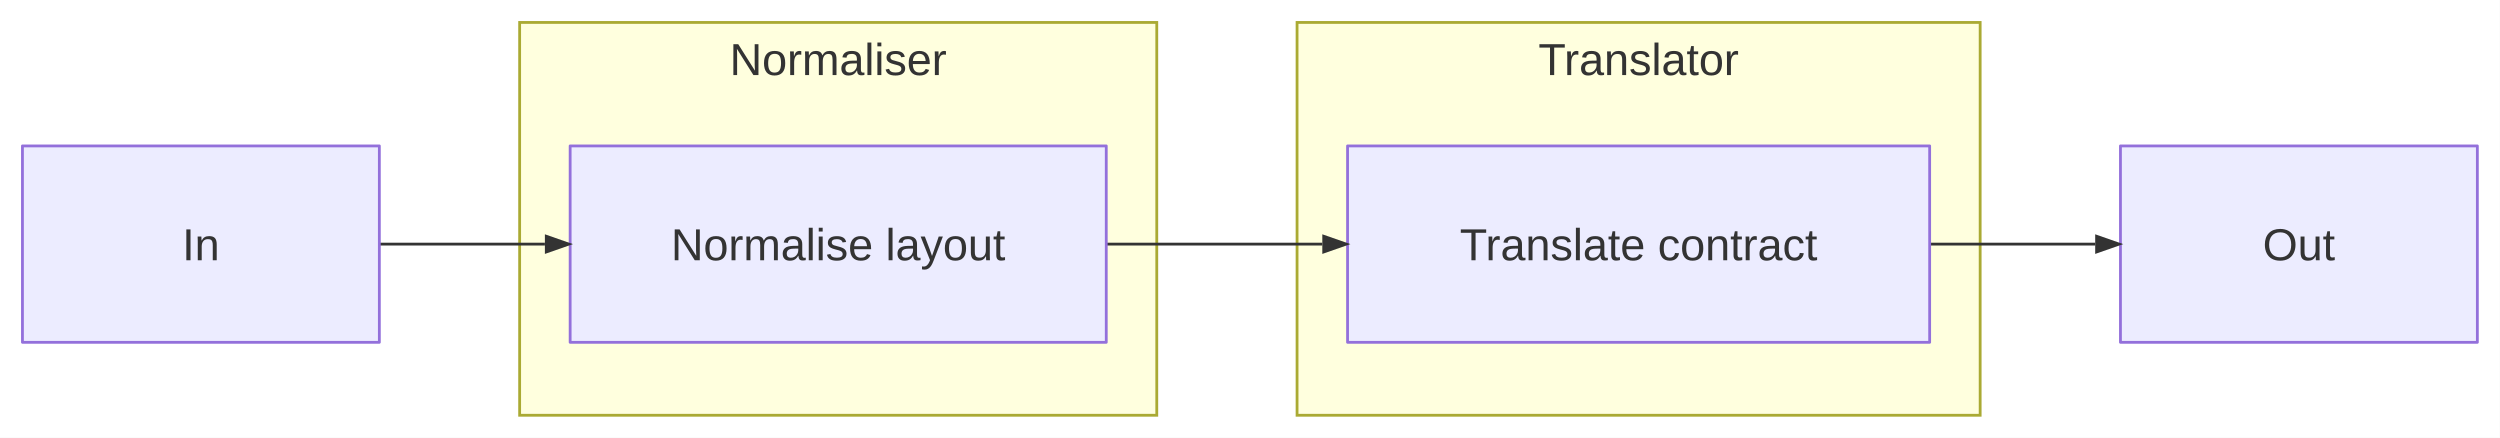
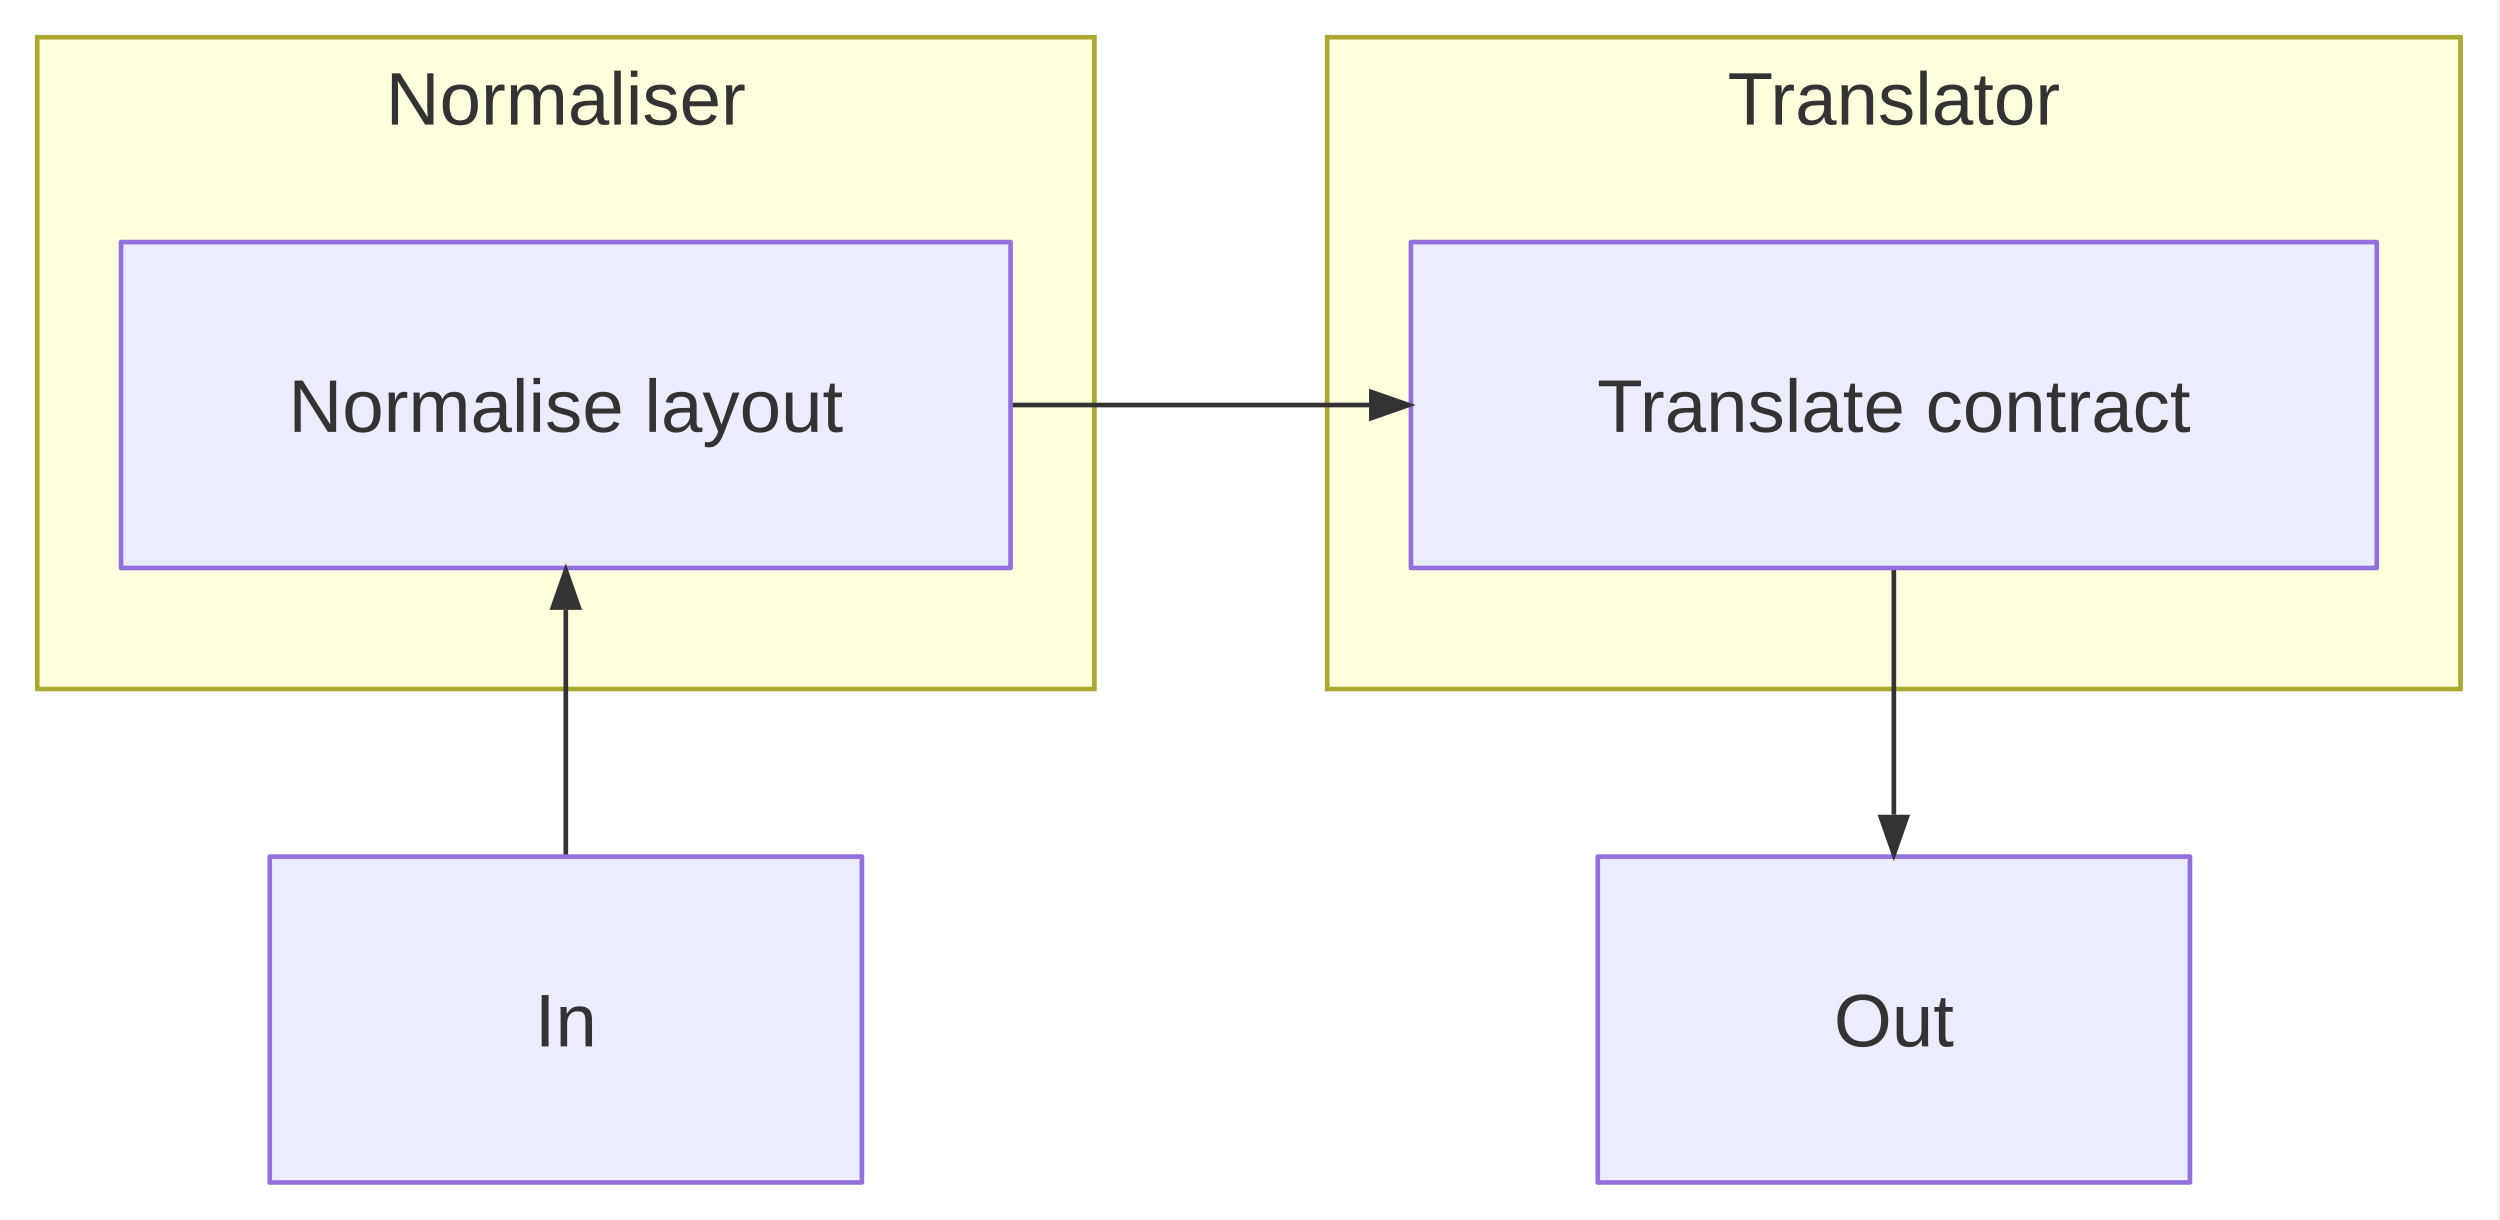
- <svg xmlns="http://www.w3.org/2000/svg" width="891" height="156" viewBox="0 0 891 156">
-   <rect x="0" y="0" width="890.928" height="156" fill="white" />
-   <rect x="462.272" y="8" width="243.456" height="140" fill="#ffffde" stroke="#aaaa33" stroke-width="1" />
-   <text x="584" y="26.76" text-anchor="middle" fill="#333" font-family="&quot;trebuchet ms&quot;, verdana, arial, sans-serif" font-size="16px">Translator</text>
-   <rect x="185.2" y="8" width="227.072" height="140" fill="#ffffde" stroke="#aaaa33" stroke-width="1" />
-   <text x="298.736" y="26.76" text-anchor="middle" fill="#333" font-family="&quot;trebuchet ms&quot;, verdana, arial, sans-serif" font-size="16px">Normaliser</text>
-   <line x1="135.2" y1="87" x2="194.2" y2="87" stroke="#333333" stroke-width="1" stroke-linecap="butt" data-edge-source="IN" data-edge-target="n0" />
-   <line x1="394.272" y1="87" x2="471.272" y2="87" stroke="#333333" stroke-width="1" stroke-linecap="butt" data-edge-source="n0" data-edge-target="t0" />
-   <line x1="687.728" y1="87" x2="746.728" y2="87" stroke="#333333" stroke-width="1" stroke-linecap="butt" data-edge-source="t0" data-edge-target="OUT" />
-   <path d="M8,52 H135.2 V122 H8 Z" fill="#ECECFF" stroke="#9370DB" stroke-width="1" stroke-linejoin="round" stroke-linecap="round" />
-   <path d="M755.73,52 H882.93 V122 H755.73 Z" fill="#ECECFF" stroke="#9370DB" stroke-width="1" stroke-linejoin="round" stroke-linecap="round" />
-   <path d="M203.2,52 H394.27 V122 H203.2 Z" fill="#ECECFF" stroke="#9370DB" stroke-width="1" stroke-linejoin="round" stroke-linecap="round" />
-   <path d="M480.27,52 H687.73 V122 H480.27 Z" fill="#ECECFF" stroke="#9370DB" stroke-width="1" stroke-linejoin="round" stroke-linecap="round" />
-   <polygon points="204.2,87 194.2,90.5 194.2,83.5" fill="#333333" stroke="none" />
-   <polygon points="481.272,87 471.272,90.5 471.272,83.5" fill="#333333" stroke="none" />
-   <polygon points="756.728,87 746.728,90.5 746.728,83.5" fill="#333333" stroke="none" />
-   <text x="71.6" y="92.76" text-anchor="middle" fill="#333" font-family="&quot;trebuchet ms&quot;, verdana, arial, sans-serif" font-size="16" font-weight="normal">In</text>
-   <text x="819.328" y="92.76" text-anchor="middle" fill="#333" font-family="&quot;trebuchet ms&quot;, verdana, arial, sans-serif" font-size="16" font-weight="normal">Out</text>
-   <text x="298.736" y="92.76" text-anchor="middle" fill="#333" font-family="&quot;trebuchet ms&quot;, verdana, arial, sans-serif" font-size="16" font-weight="normal">Normalise layout</text>
-   <text x="584" y="92.76" text-anchor="middle" fill="#333" font-family="&quot;trebuchet ms&quot;, verdana, arial, sans-serif" font-size="16" font-weight="normal">Translate contract</text>
+ <svg xmlns="http://www.w3.org/2000/svg" width="537" height="262" viewBox="0 0 537 262">
+   <rect x="0" y="0" width="536.528" height="262" fill="white" />
+   <rect x="285.072" y="8" width="243.456" height="140" fill="#ffffde" stroke="#aaaa33" stroke-width="1" />
+   <text x="406.8" y="26.76" text-anchor="middle" fill="#333" font-family="&quot;trebuchet ms&quot;, verdana, arial, sans-serif" font-size="16px">Translator</text>
+   <rect x="8" y="8" width="227.072" height="140" fill="#ffffde" stroke="#aaaa33" stroke-width="1" />
+   <text x="121.536" y="26.76" text-anchor="middle" fill="#333" font-family="&quot;trebuchet ms&quot;, verdana, arial, sans-serif" font-size="16px">Normaliser</text>
+   <line x1="121.536" y1="184" x2="121.536" y2="131" stroke="#333333" stroke-width="1" stroke-linecap="butt" data-edge-source="IN" data-edge-target="n0" />
+   <line x1="217.072" y1="87" x2="294.072" y2="87" stroke="#333333" stroke-width="1" stroke-linecap="butt" data-edge-source="n0" data-edge-target="t0" />
+   <line x1="406.8" y1="122" x2="406.8" y2="175" stroke="#333333" stroke-width="1" stroke-linecap="butt" data-edge-source="t0" data-edge-target="OUT" />
+   <path d="M26,52 H217.07 V122 H26 Z" fill="#ECECFF" stroke="#9370DB" stroke-width="1" stroke-linejoin="round" stroke-linecap="round" />
+   <path d="M303.07,52 H510.53 V122 H303.07 Z" fill="#ECECFF" stroke="#9370DB" stroke-width="1" stroke-linejoin="round" stroke-linecap="round" />
+   <path d="M57.94,184 H185.14 V254 H57.94 Z" fill="#ECECFF" stroke="#9370DB" stroke-width="1" stroke-linejoin="round" stroke-linecap="round" />
+   <path d="M343.2,184 H470.4 V254 H343.2 Z" fill="#ECECFF" stroke="#9370DB" stroke-width="1" stroke-linejoin="round" stroke-linecap="round" />
+   <polygon points="121.536,121 125.036,131 118.036,131" fill="#333333" stroke="none" />
+   <polygon points="304.072,87 294.072,90.5 294.072,83.5" fill="#333333" stroke="none" />
+   <polygon points="406.8,185 403.3,175 410.3,175" fill="#333333" stroke="none" />
+   <text x="121.536" y="92.76" text-anchor="middle" fill="#333" font-family="&quot;trebuchet ms&quot;, verdana, arial, sans-serif" font-size="16" font-weight="normal">Normalise layout</text>
+   <text x="406.8" y="92.76" text-anchor="middle" fill="#333" font-family="&quot;trebuchet ms&quot;, verdana, arial, sans-serif" font-size="16" font-weight="normal">Translate contract</text>
+   <text x="121.536" y="224.76" text-anchor="middle" fill="#333" font-family="&quot;trebuchet ms&quot;, verdana, arial, sans-serif" font-size="16" font-weight="normal">In</text>
+   <text x="406.8" y="224.76" text-anchor="middle" fill="#333" font-family="&quot;trebuchet ms&quot;, verdana, arial, sans-serif" font-size="16" font-weight="normal">Out</text>
</svg>
